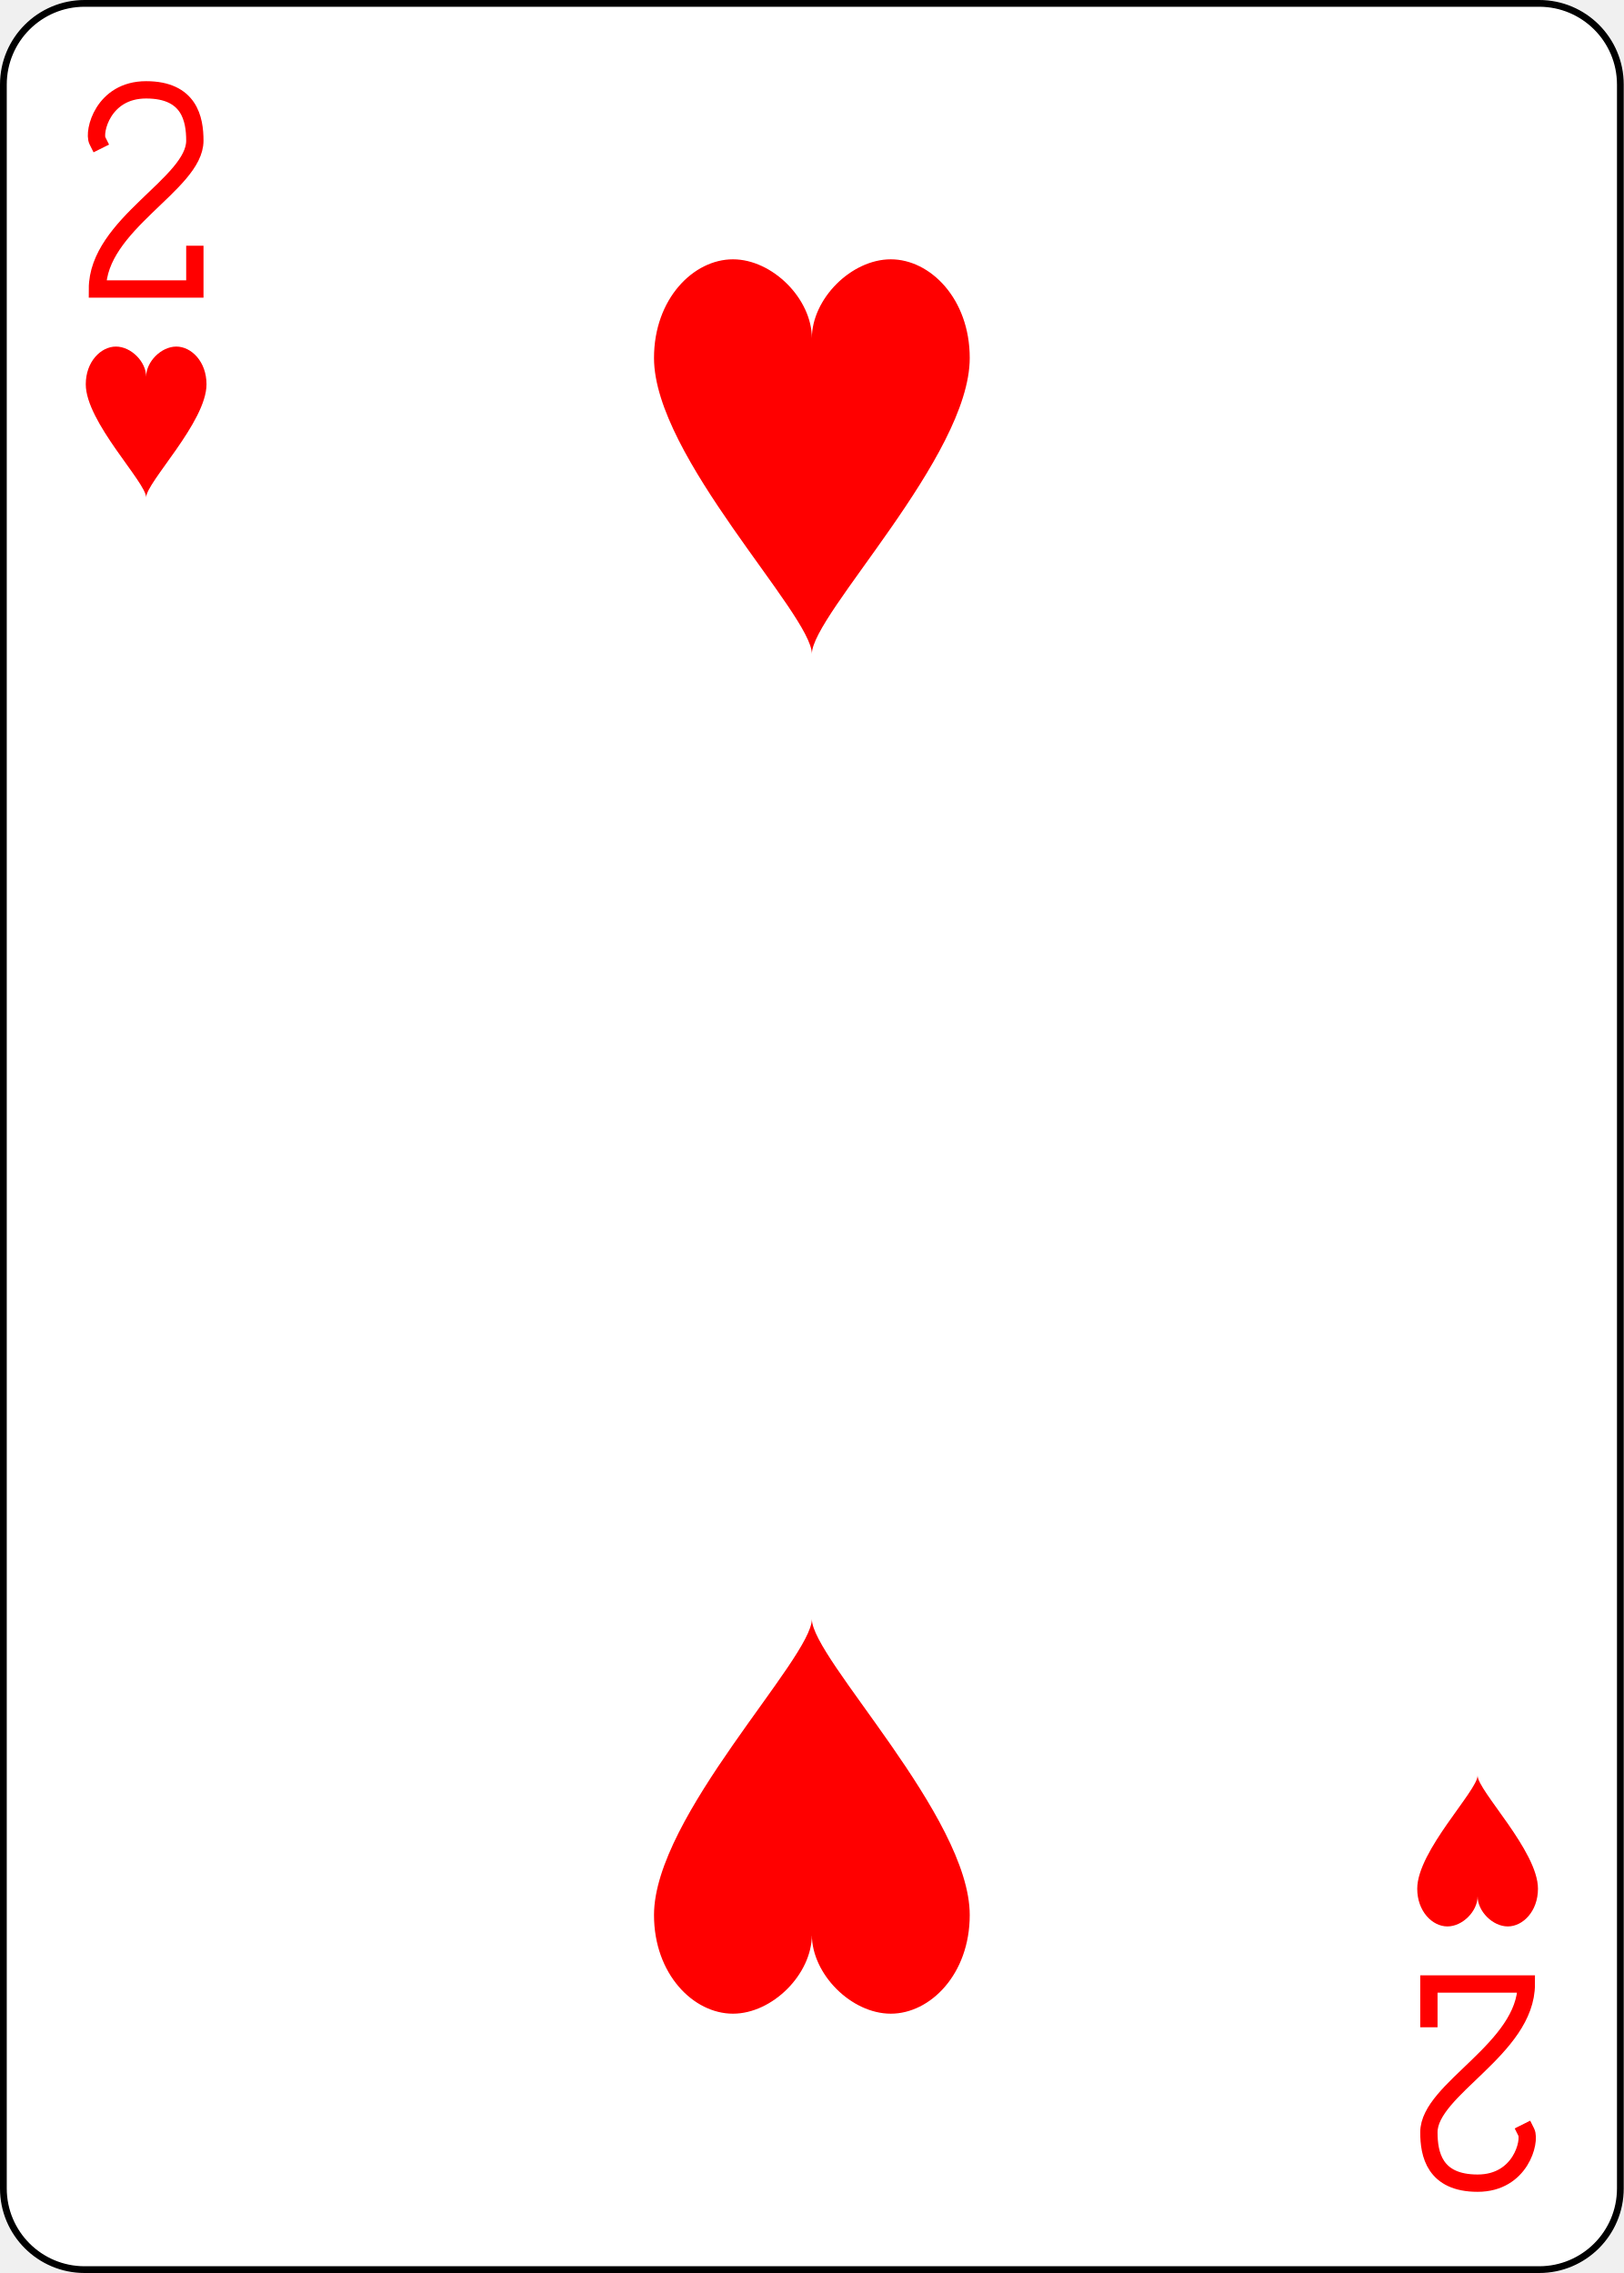
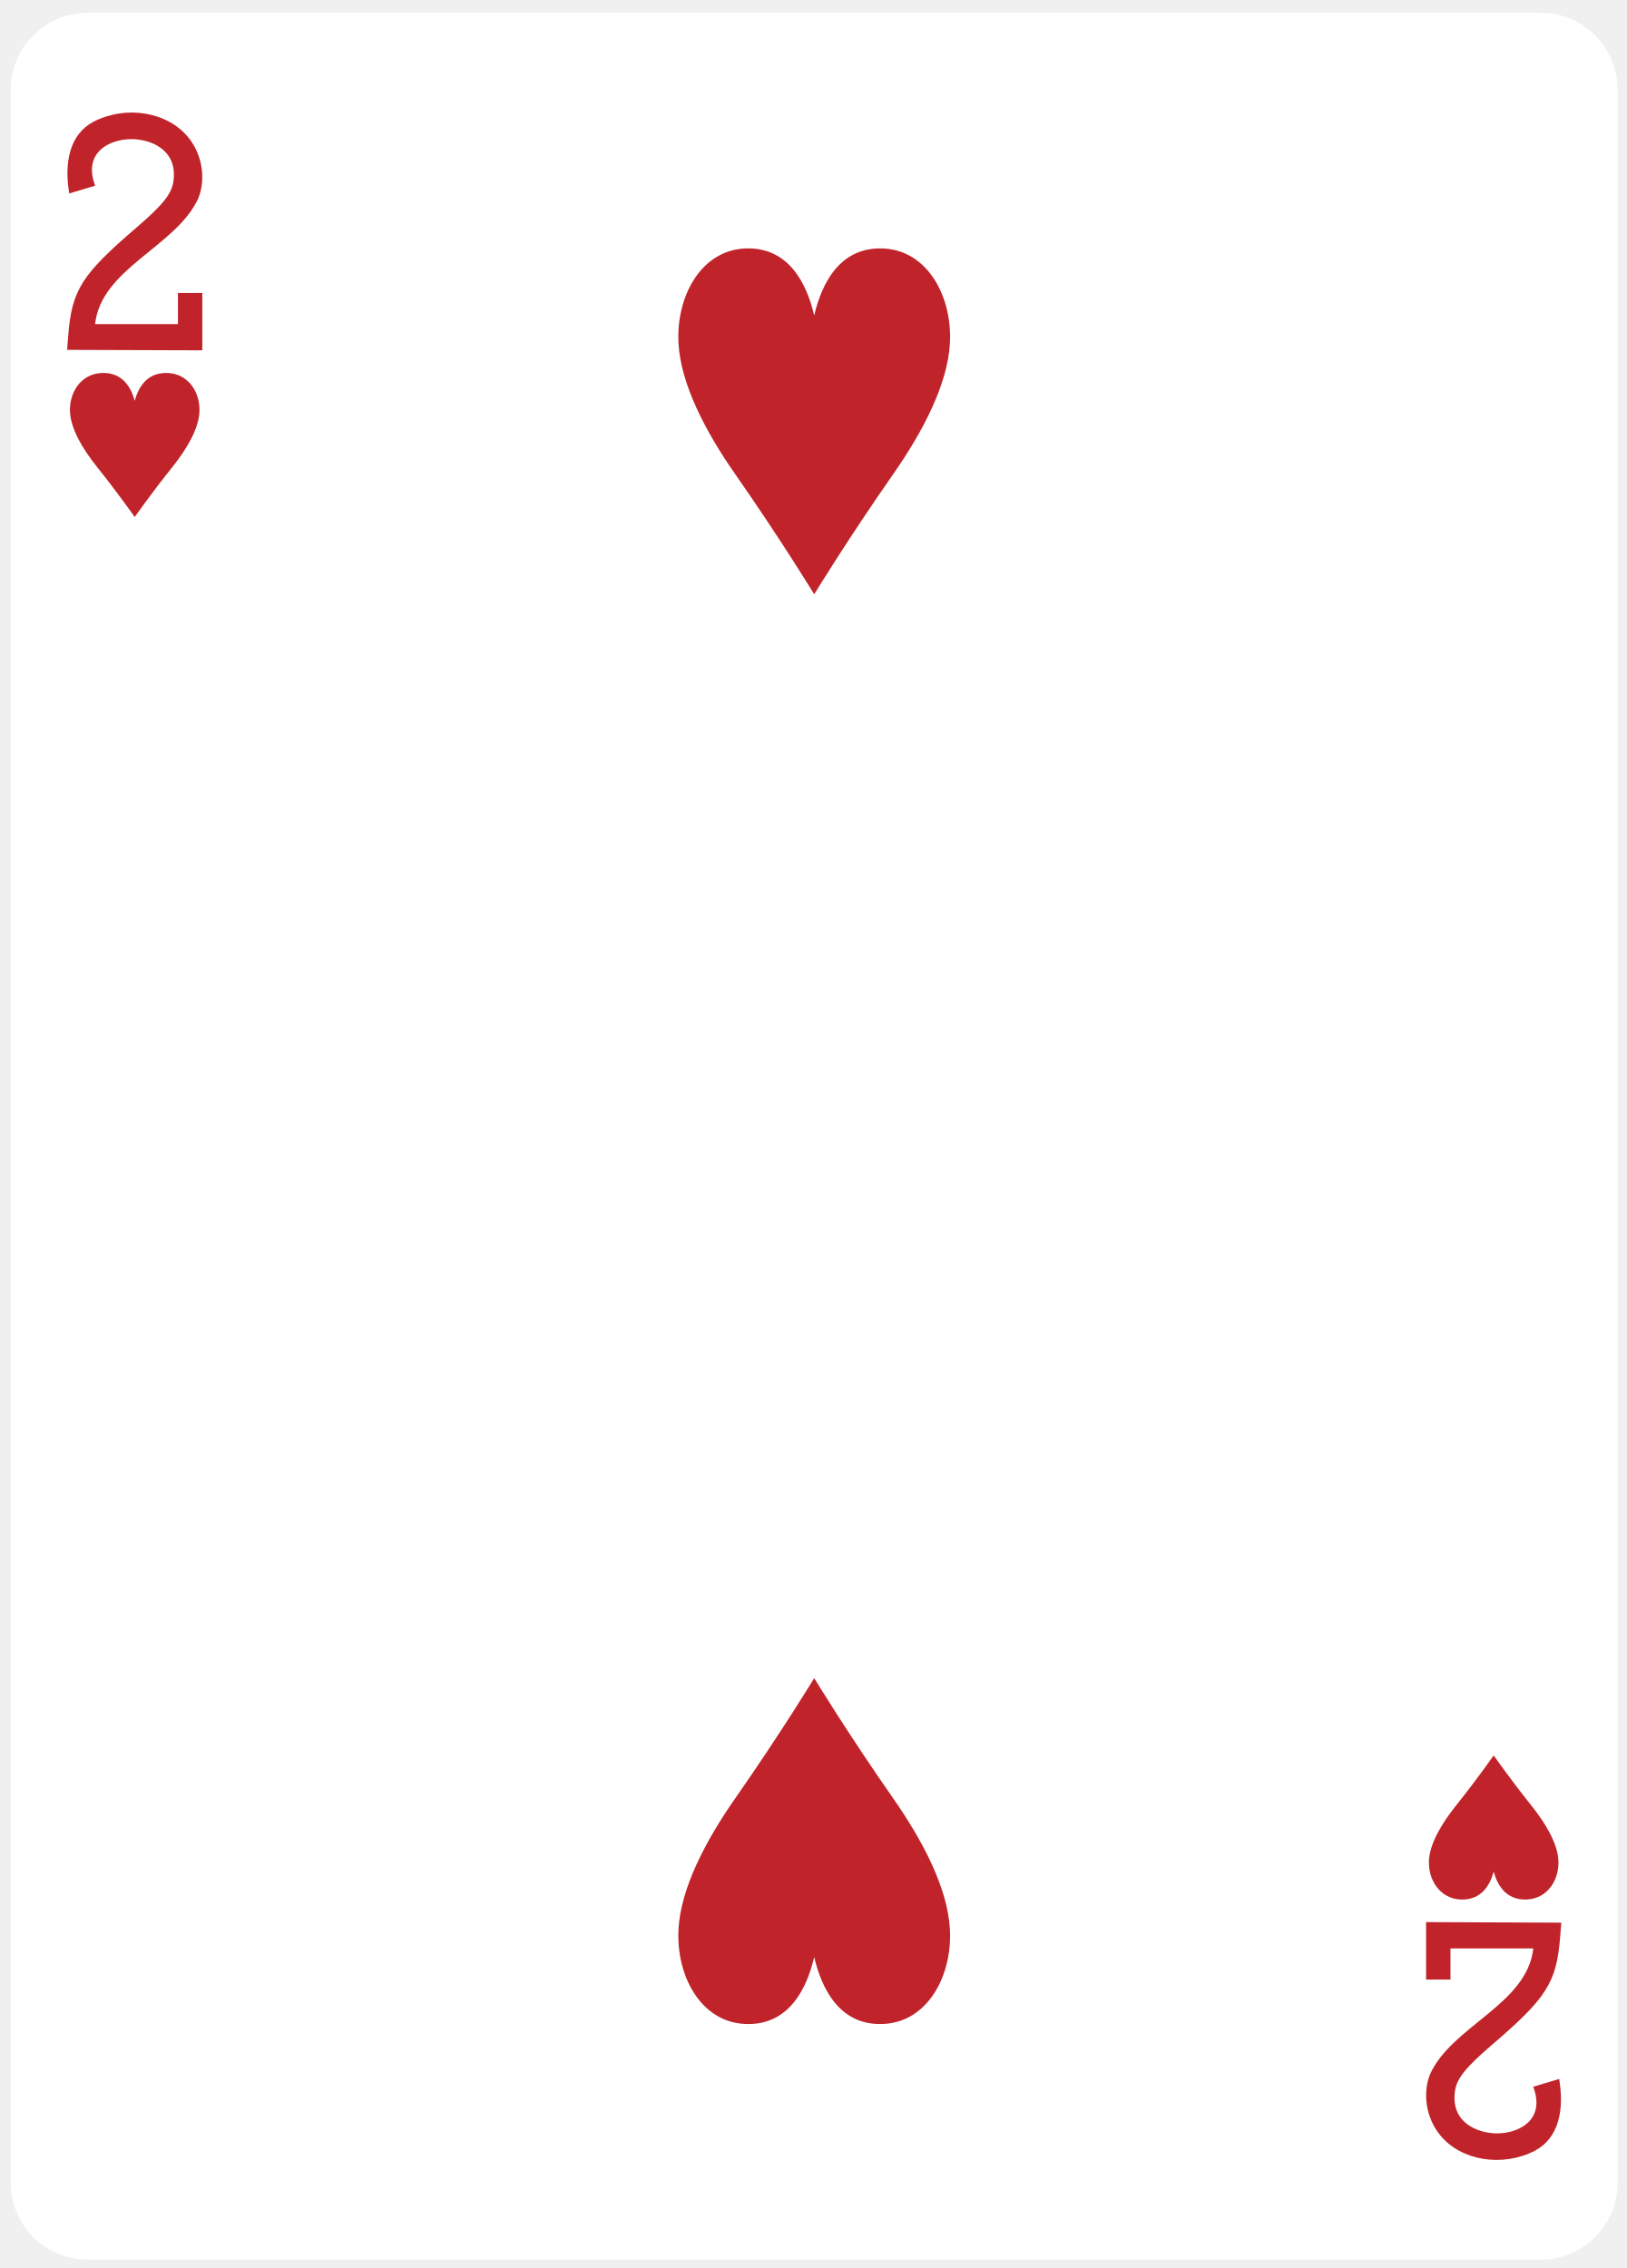
- <svg xmlns="http://www.w3.org/2000/svg" xmlns:xlink="http://www.w3.org/1999/xlink" class="card" face="2H" height="3.5in" preserveAspectRatio="none" viewBox="-120 -168 240 336" width="2.5in">
-   <defs>
-     <symbol id="SH2" viewBox="-600 -600 1200 1200" preserveAspectRatio="xMinYMid">
-       <path d="M0 -300C0 -400 100 -500 200 -500C300 -500 400 -400 400 -250C400 0 0 400 0 500C0 400 -400 0 -400 -250C-400 -400 -300 -500 -200 -500C-100 -500 0 -400 -0 -300Z" fill="red" />
-     </symbol>
-     <symbol id="VH2" viewBox="-500 -500 1000 1000" preserveAspectRatio="xMinYMid">
-       <path d="M-225 -225C-245 -265 -200 -460 0 -460C 200 -460 225 -325 225 -225C225 -25 -225 160 -225 460L225 460L225 300" stroke="red" stroke-width="80" stroke-linecap="square" stroke-miterlimit="1.5" fill="none" />
-     </symbol>
-   </defs>
-   <rect width="239" height="335" x="-119.5" y="-167.5" rx="12" ry="12" fill="white" stroke="black" />
-   <use xlink:href="#VH2" height="32" width="32" x="-114.4" y="-156" />
-   <use xlink:href="#SH2" height="26.769" width="26.769" x="-111.784" y="-119" />
-   <use xlink:href="#SH2" height="70" width="70" x="-35" y="-135.501" />
-   <g transform="rotate(180)">
-     <use xlink:href="#VH2" height="32" width="32" x="-114.4" y="-156" />
-     <use xlink:href="#SH2" height="26.769" width="26.769" x="-111.784" y="-119" />
-     <use xlink:href="#SH2" height="70" width="70" x="-35" y="-135.501" />
+ <svg xmlns="http://www.w3.org/2000/svg" width="180px" height="251px" viewBox="0 0 180 251" version="1.1">
+   <defs />
+   <g id="Page-1" stroke="none" stroke-width="1" fill="none" fill-rule="evenodd">
+     <path d="M9.697,1.42 L170.476,1.42 C175.172,1.42 178.979,5.23 178.979,9.93 L178.979,241.57 C178.979,246.27 175.172,250.07 170.476,250.07 L9.697,250.07 C5.001,250.07 1.193,246.27 1.193,241.57 L1.193,9.93 C1.193,5.23 5.001,1.42 9.697,1.42" id="Fill-315" fill="#FFFFFF" />
+     <path d="M14.906,57.22 C14.906,57.22 13.135,54.68 10.744,51.69 C9.146,49.69 7.867,47.52 7.748,45.65 C7.611,43.52 8.902,41.38 11.238,41.28 C13.572,41.17 14.521,42.92 14.906,44.36 C15.292,42.92 16.239,41.17 18.574,41.28 C20.91,41.38 22.2,43.52 22.064,45.65 C21.945,47.52 20.667,49.69 19.068,51.69 C16.678,54.68 14.906,57.22 14.906,57.22" id="Fill-317" fill="#C0242A" />
+     <path d="M165.268,194.27 C165.268,194.27 163.496,196.82 161.105,199.81 C159.507,201.81 158.229,203.98 158.109,205.84 C157.974,207.97 159.264,210.11 161.6,210.22 C163.935,210.32 164.882,208.57 165.268,207.13 C165.653,208.57 166.602,210.32 168.936,210.22 C171.271,210.11 172.563,207.97 172.426,205.84 C172.307,203.98 171.028,201.81 169.43,199.81 C167.039,196.82 165.268,194.27 165.268,194.27" id="Fill-318" fill="#C0242A" />
+     <path d="M90.087,65.77 C90.087,65.77 86.37,59.67 81.357,52.49 C78.003,47.69 75.322,42.48 75.072,38 C74.787,32.89 77.493,27.75 82.393,27.5 C87.29,27.26 89.277,31.45 90.087,34.91 C90.896,31.45 92.884,27.26 97.78,27.5 C102.68,27.75 105.387,32.89 105.101,38 C104.852,42.48 102.17,47.69 98.816,52.49 C93.803,59.67 90.087,65.77 90.087,65.77" id="Fill-319" fill="#C0242A" />
+     <path d="M90.087,185.72 C90.087,185.72 86.37,191.83 81.357,199.01 C78.003,203.81 75.322,209.01 75.072,213.49 C74.787,218.61 77.493,223.74 82.393,223.99 C87.29,224.24 89.277,220.04 90.087,216.59 C90.896,220.04 92.884,224.24 97.78,223.99 C102.68,223.74 105.387,218.61 105.101,213.49 C104.852,209.01 102.17,203.81 98.816,199.01 C93.803,191.83 90.087,185.72 90.087,185.72" id="Fill-320" fill="#C0242A" />
+     <path d="M7.425,38.72 L7.553,37.09 C7.957,32.08 9.033,30.39 15.138,25.15 C18.101,22.61 19.072,21.36 19.209,19.91 C19.597,16.48 16.569,15.41 14.597,15.4 C12.041,15.38 9.149,16.93 10.529,20.55 L7.661,21.41 C7.085,18.04 7.678,14.87 10.361,13.46 C13.945,11.63 18.541,12.35 20.861,15.24 C22.421,17.17 22.777,19.85 21.94,21.95 C19.496,27.31 11.205,29.67 10.521,35.87 L19.685,35.87 L19.685,32.42 L22.385,32.42 L22.385,38.77 L7.425,38.72" id="Fill-321" fill="#C0242A" />
+     <path d="M172.747,212.78 L172.618,214.4 C172.214,219.42 171.138,221.11 165.034,226.34 C162.07,228.88 161.099,230.13 160.963,231.58 C160.575,235.01 163.603,236.08 165.575,236.1 C168.131,236.12 171.022,234.56 169.642,230.94 L172.51,230.08 C173.087,233.46 172.493,236.63 169.81,238.03 C166.227,239.87 161.631,239.15 159.311,236.26 C157.751,234.32 157.395,231.64 158.231,229.54 C160.675,224.18 168.966,221.83 169.65,215.63 L160.486,215.63 L160.486,219.08 L157.787,219.08 L157.787,212.72 L172.747,212.78" id="Fill-322" fill="#C0242A" />
  </g>
</svg>
